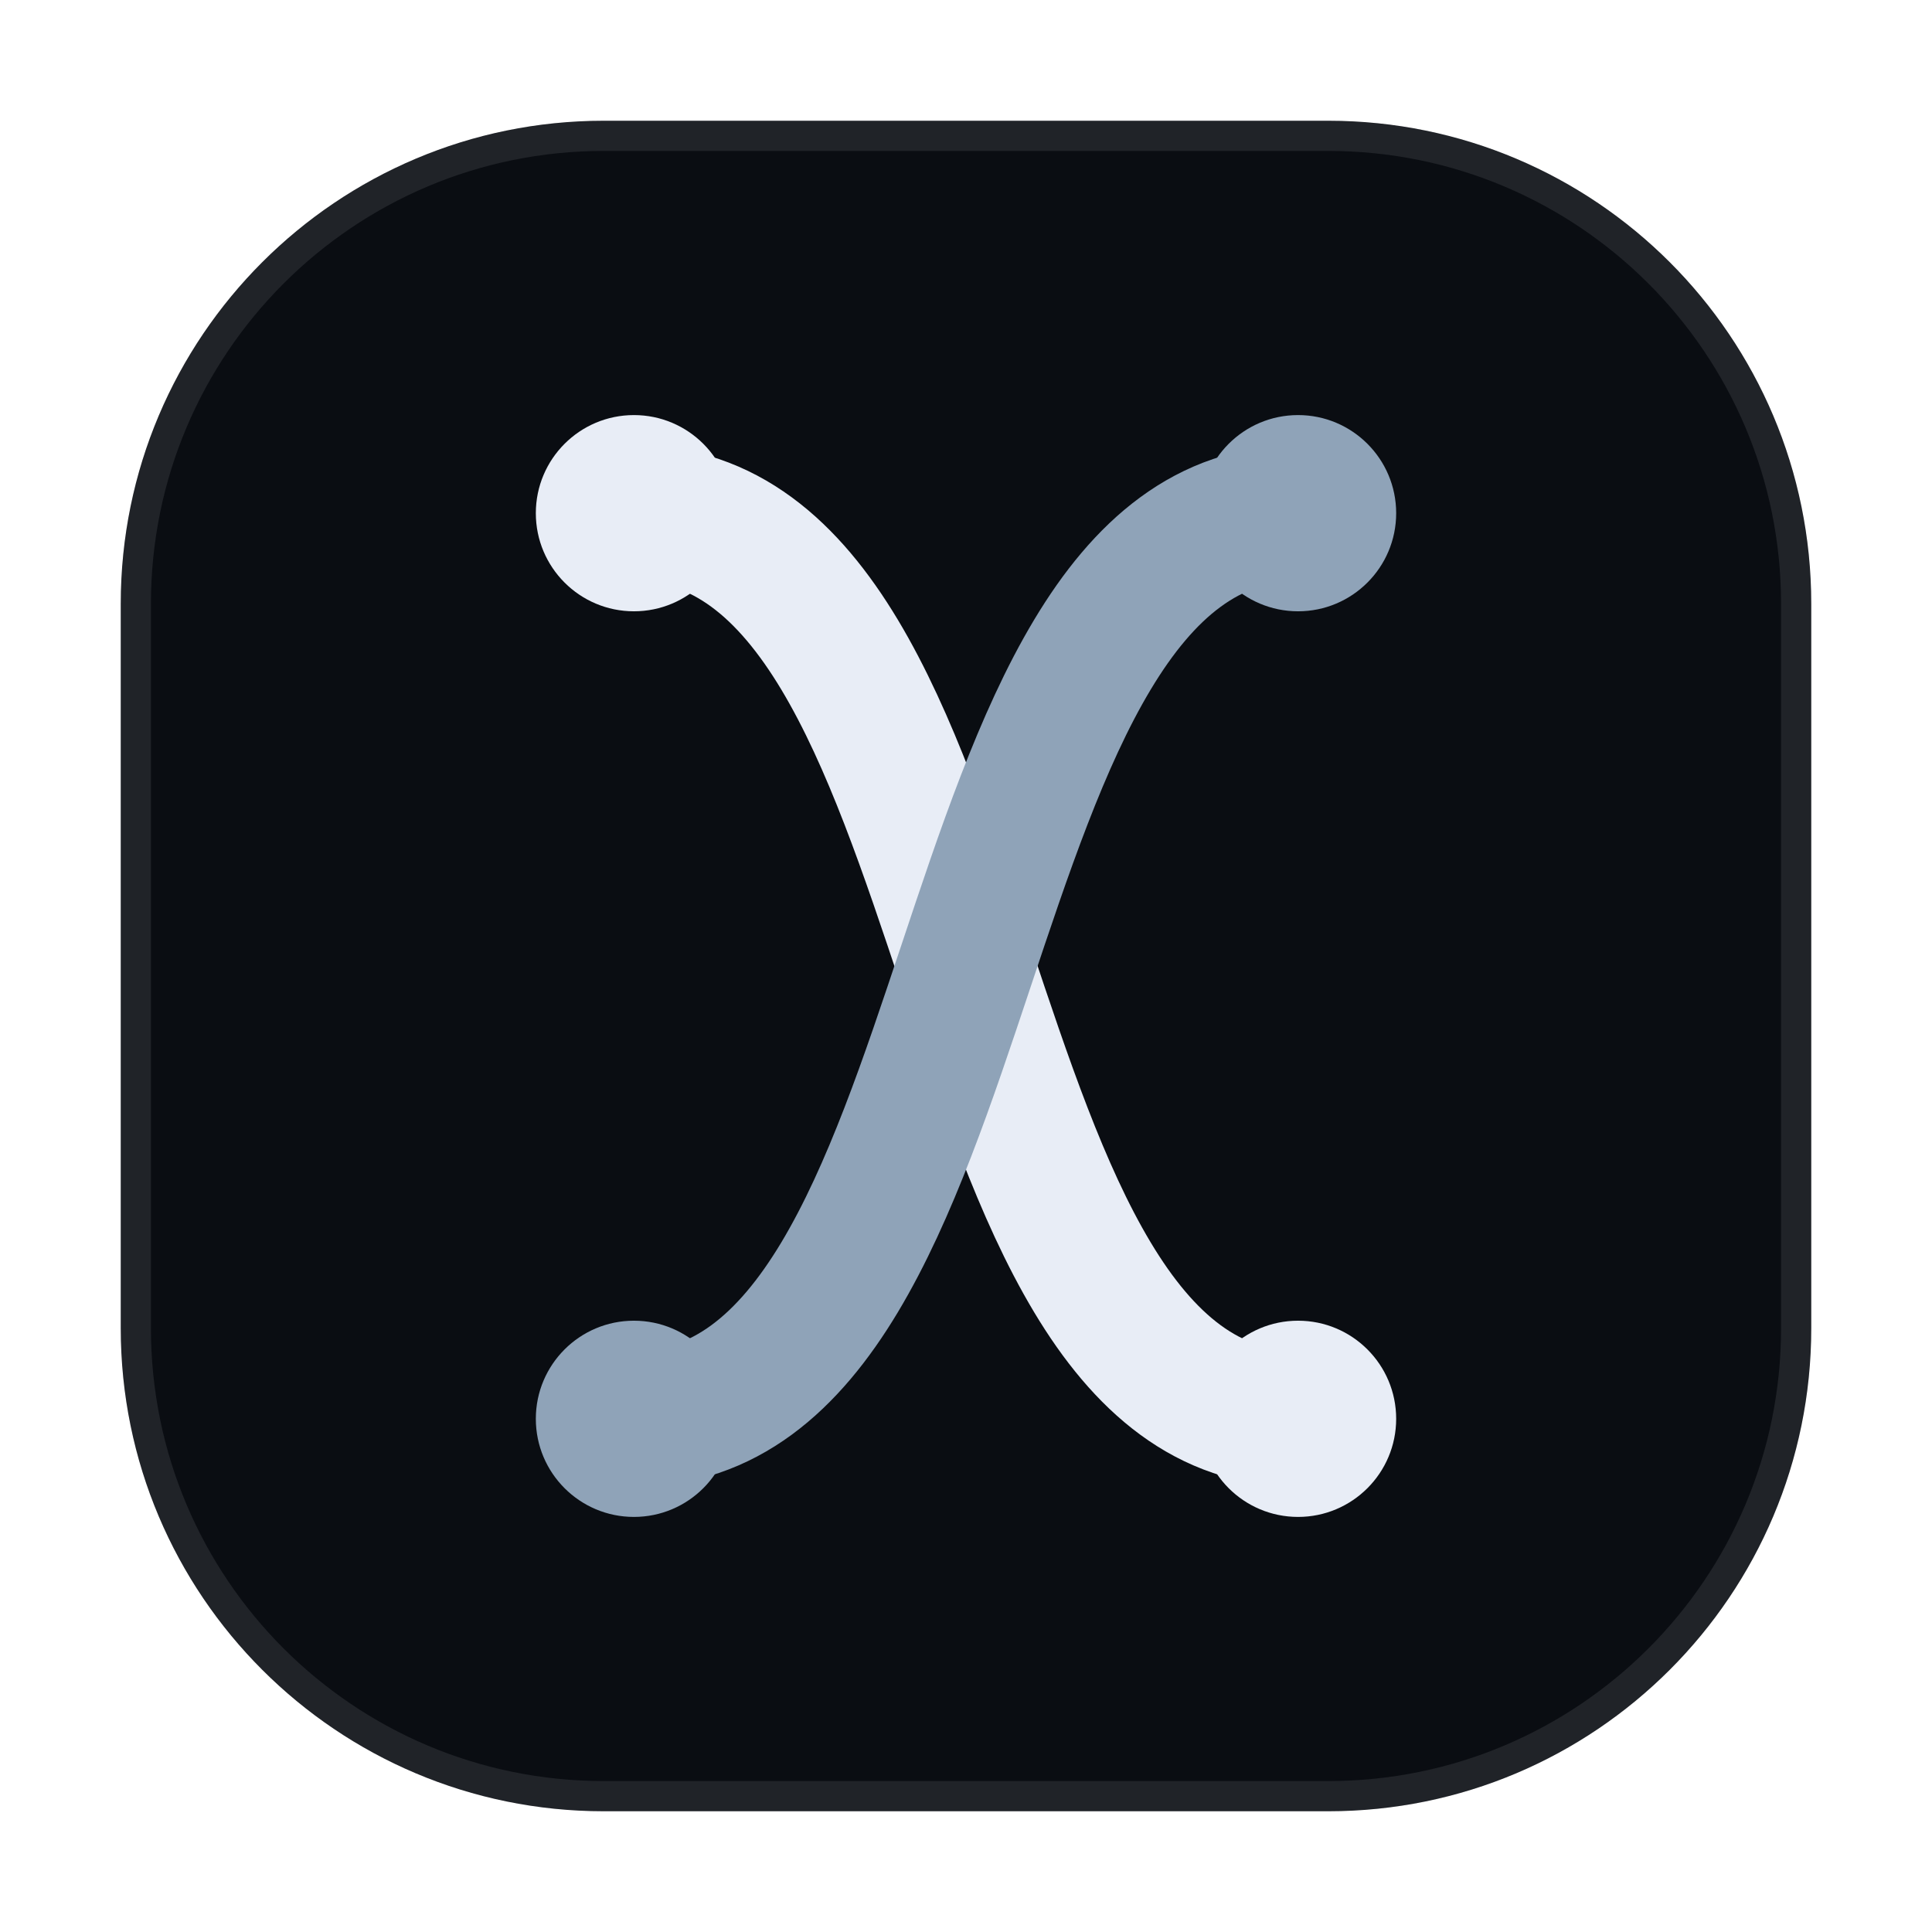
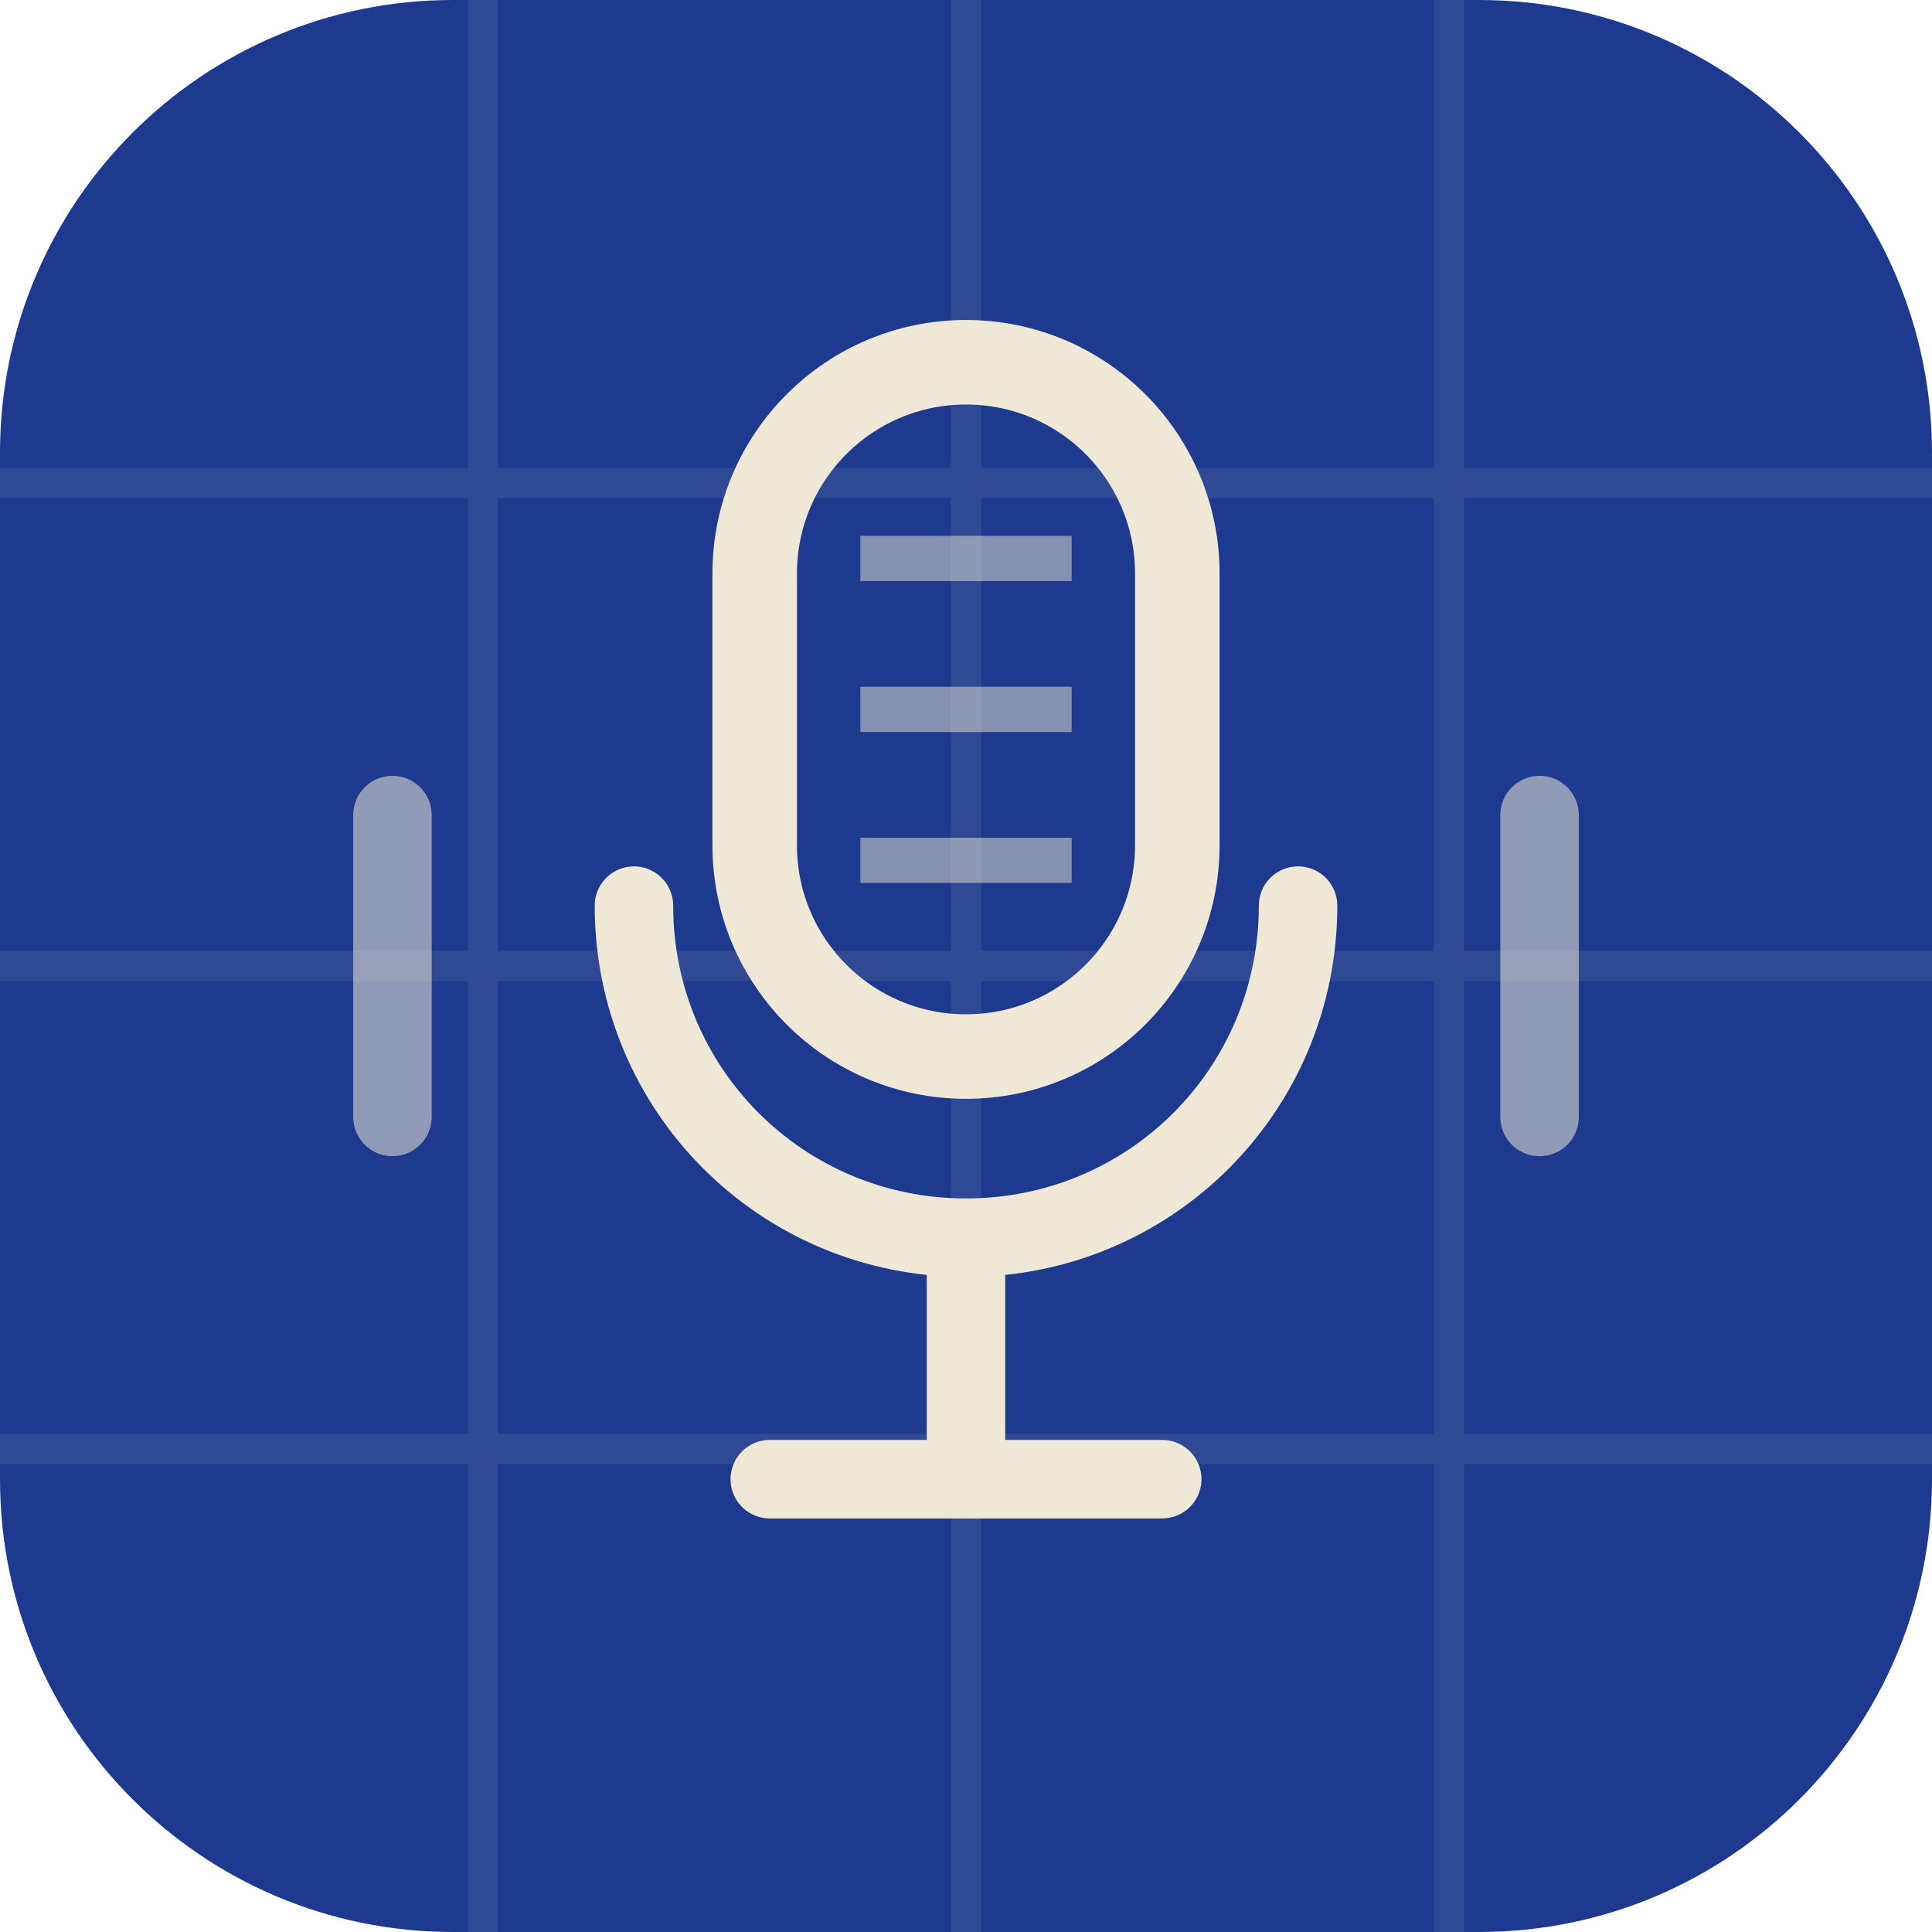
<svg xmlns="http://www.w3.org/2000/svg" width="64" height="64" viewBox="0 0 64 64" fill="none">
-   <rect x="4" y="4" width="56" height="56" rx="16" fill="#0A0D12" />
-   <rect x="4.5" y="4.5" width="55" height="55" rx="15.5" stroke="#E8EDF6" stroke-opacity="0.1" />
-   <path d="M21 17C33 17 31 47 43 47" stroke="#E8EDF6" stroke-width="4.5" stroke-linecap="round" />
-   <path d="M43 17C31 17 33 47 21 47" stroke="#8FA3B8" stroke-width="4.5" stroke-linecap="round" />
-   <circle cx="21" cy="17" r="3.25" fill="#E8EDF6" />
-   <circle cx="43" cy="47" r="3.25" fill="#E8EDF6" />
-   <circle cx="43" cy="17" r="3.25" fill="#8FA3B8" />
-   <circle cx="21" cy="47" r="3.25" fill="#8FA3B8" />
+   <rect width="64" height="64" rx="15" fill="#1E3A8F" />
+   <path d="M0 16H64M0 32H64M0 48H64M16 0V64M32 0V64M48 0V64" stroke="#EFE8D6" stroke-opacity="0.09" stroke-width="1" />
+   <rect x="25" y="12" width="14" height="23" rx="7" stroke="#EFE8D6" stroke-width="2.8" />
+   <path d="M28.5 18.5H35.5M28.5 23.5H35.5M28.5 28.5H35.5" stroke="#EFE8D6" stroke-opacity="0.5" stroke-width="1.5" />
+   <path d="M21 30C21 36.1 25.9 41 32 41C38.1 41 43 36.1 43 30" stroke="#EFE8D6" stroke-width="2.6" stroke-linecap="round" />
+   <path d="M32 41V49" stroke="#EFE8D6" stroke-width="2.6" stroke-linecap="round" />
+   <path d="M25.5 49H38.5" stroke="#EFE8D6" stroke-width="2.6" stroke-linecap="round" />
+   <path d="M13 27V37" stroke="#EFE8D6" stroke-opacity="0.55" stroke-width="2.6" stroke-linecap="round" />
+   <path d="M51 27V37" stroke="#EFE8D6" stroke-opacity="0.55" stroke-width="2.6" stroke-linecap="round" />
</svg>
